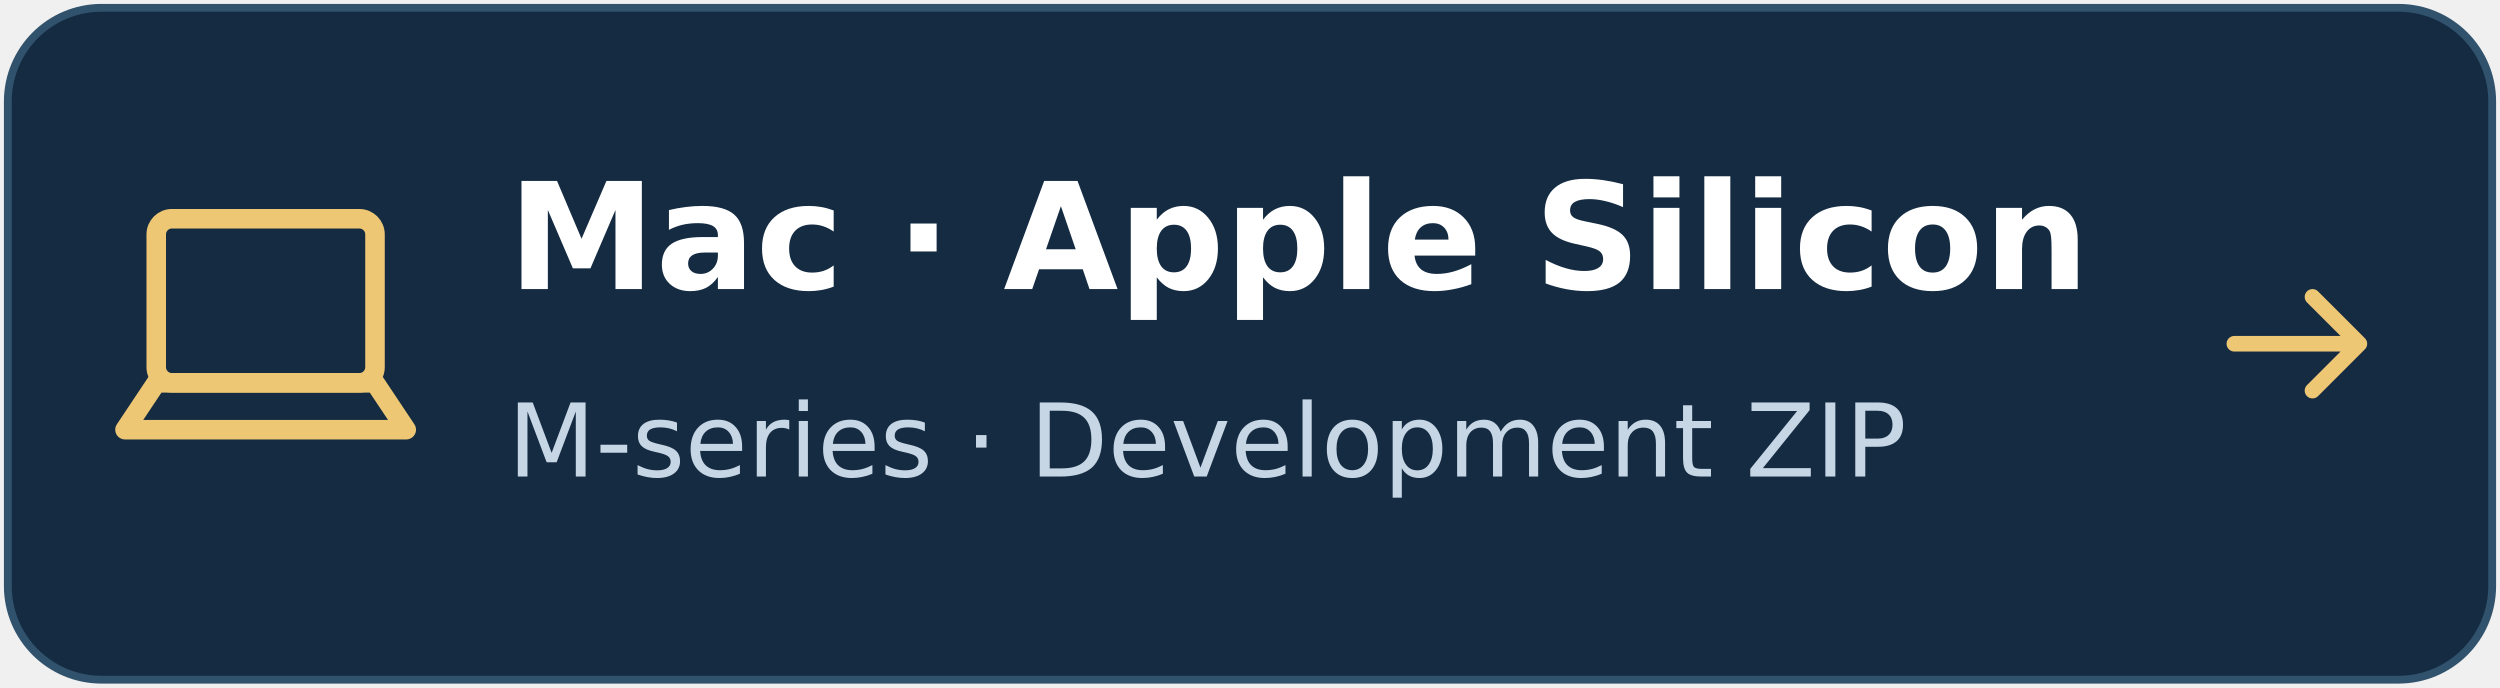
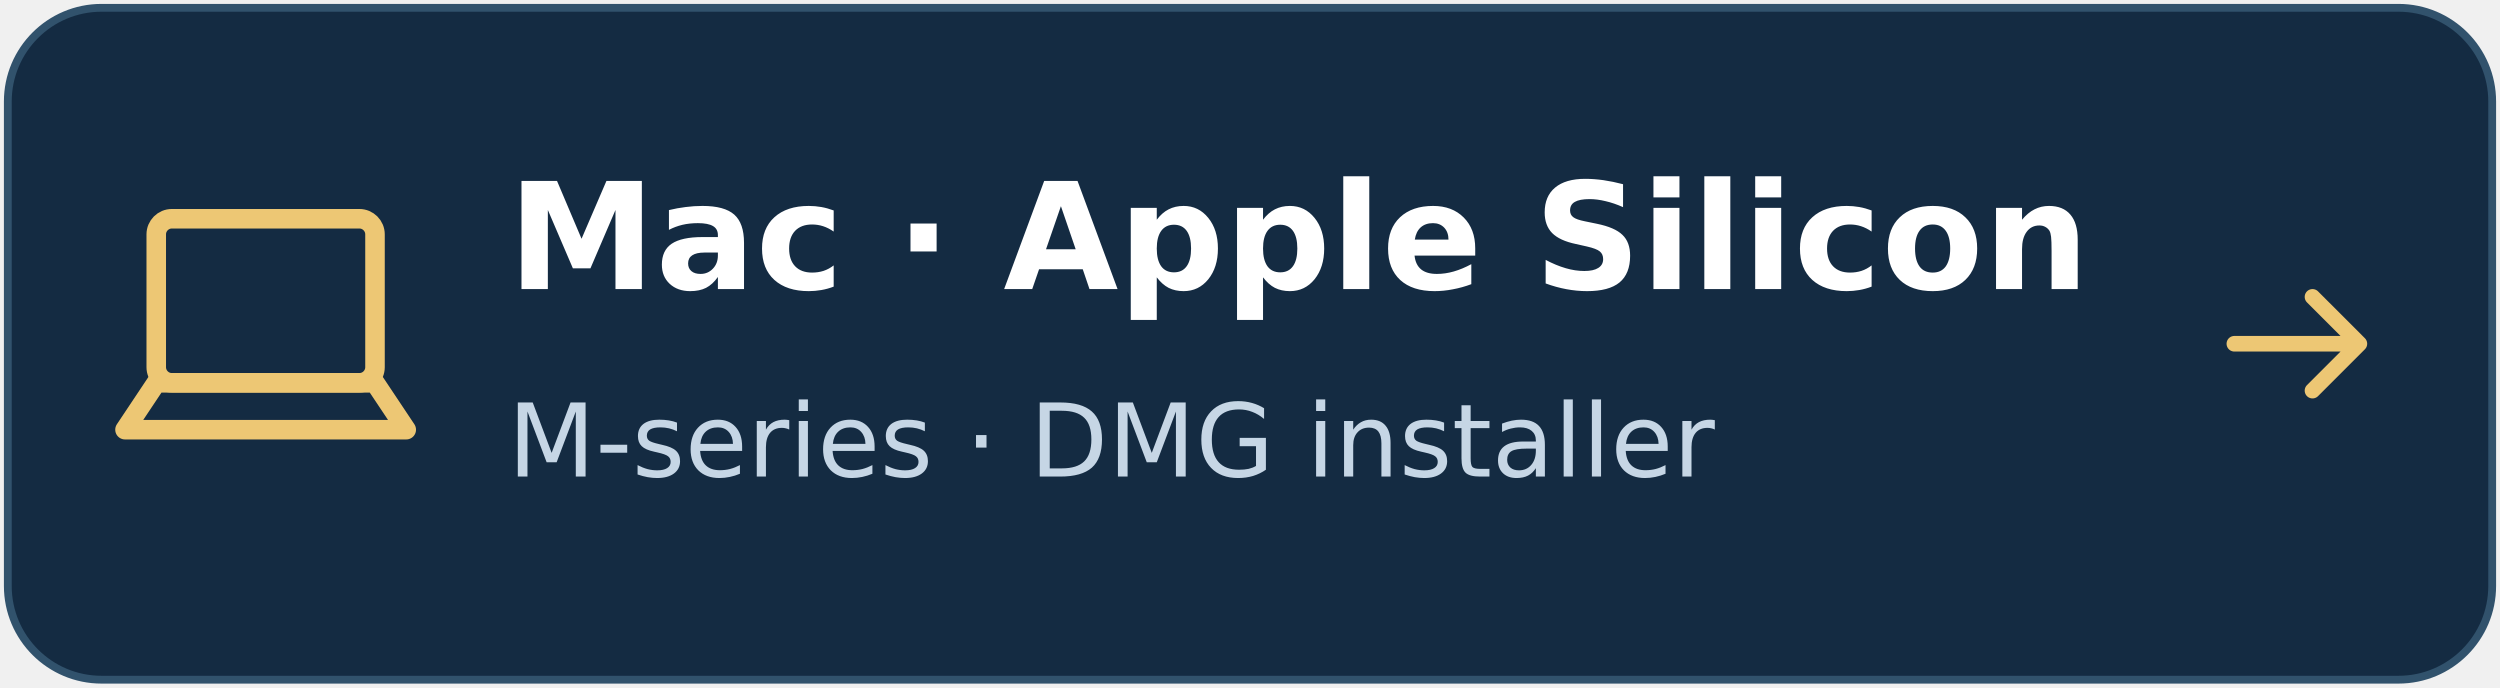
<svg xmlns="http://www.w3.org/2000/svg" width="320" height="88" viewBox="0 0 320 88">
  <rect x="1" y="1" width="318" height="86" rx="12" fill="#142b42" stroke="#31526c" />
  <g transform="translate(18 26)">
    <g fill="none" stroke="#edc774" stroke-width="2.5" stroke-linejoin="round">
      <rect x="2" y="2" width="28" height="21" rx="2" />
      <path d="M-2 29h36l-4-6H2z" />
    </g>
  </g>
  <text x="65" y="37" fill="white" font-family="DejaVu Sans,Arial,sans-serif" font-size="19" font-weight="bold">Mac · Apple Silicon</text>
-   <text x="65" y="61" fill="#c6d6e5" font-family="DejaVu Sans,Arial,sans-serif" font-size="13">M-series · Development ZIP</text>
+   <text x="65" y="61" fill="#c6d6e5" font-family="DejaVu Sans,Arial,sans-serif" font-size="13">M-series · DMG installer</text>
  <path d="M286 44h16m-6-6 6 6-6 6" fill="none" stroke="#edc774" stroke-width="2" stroke-linecap="round" stroke-linejoin="round" />
</svg>
